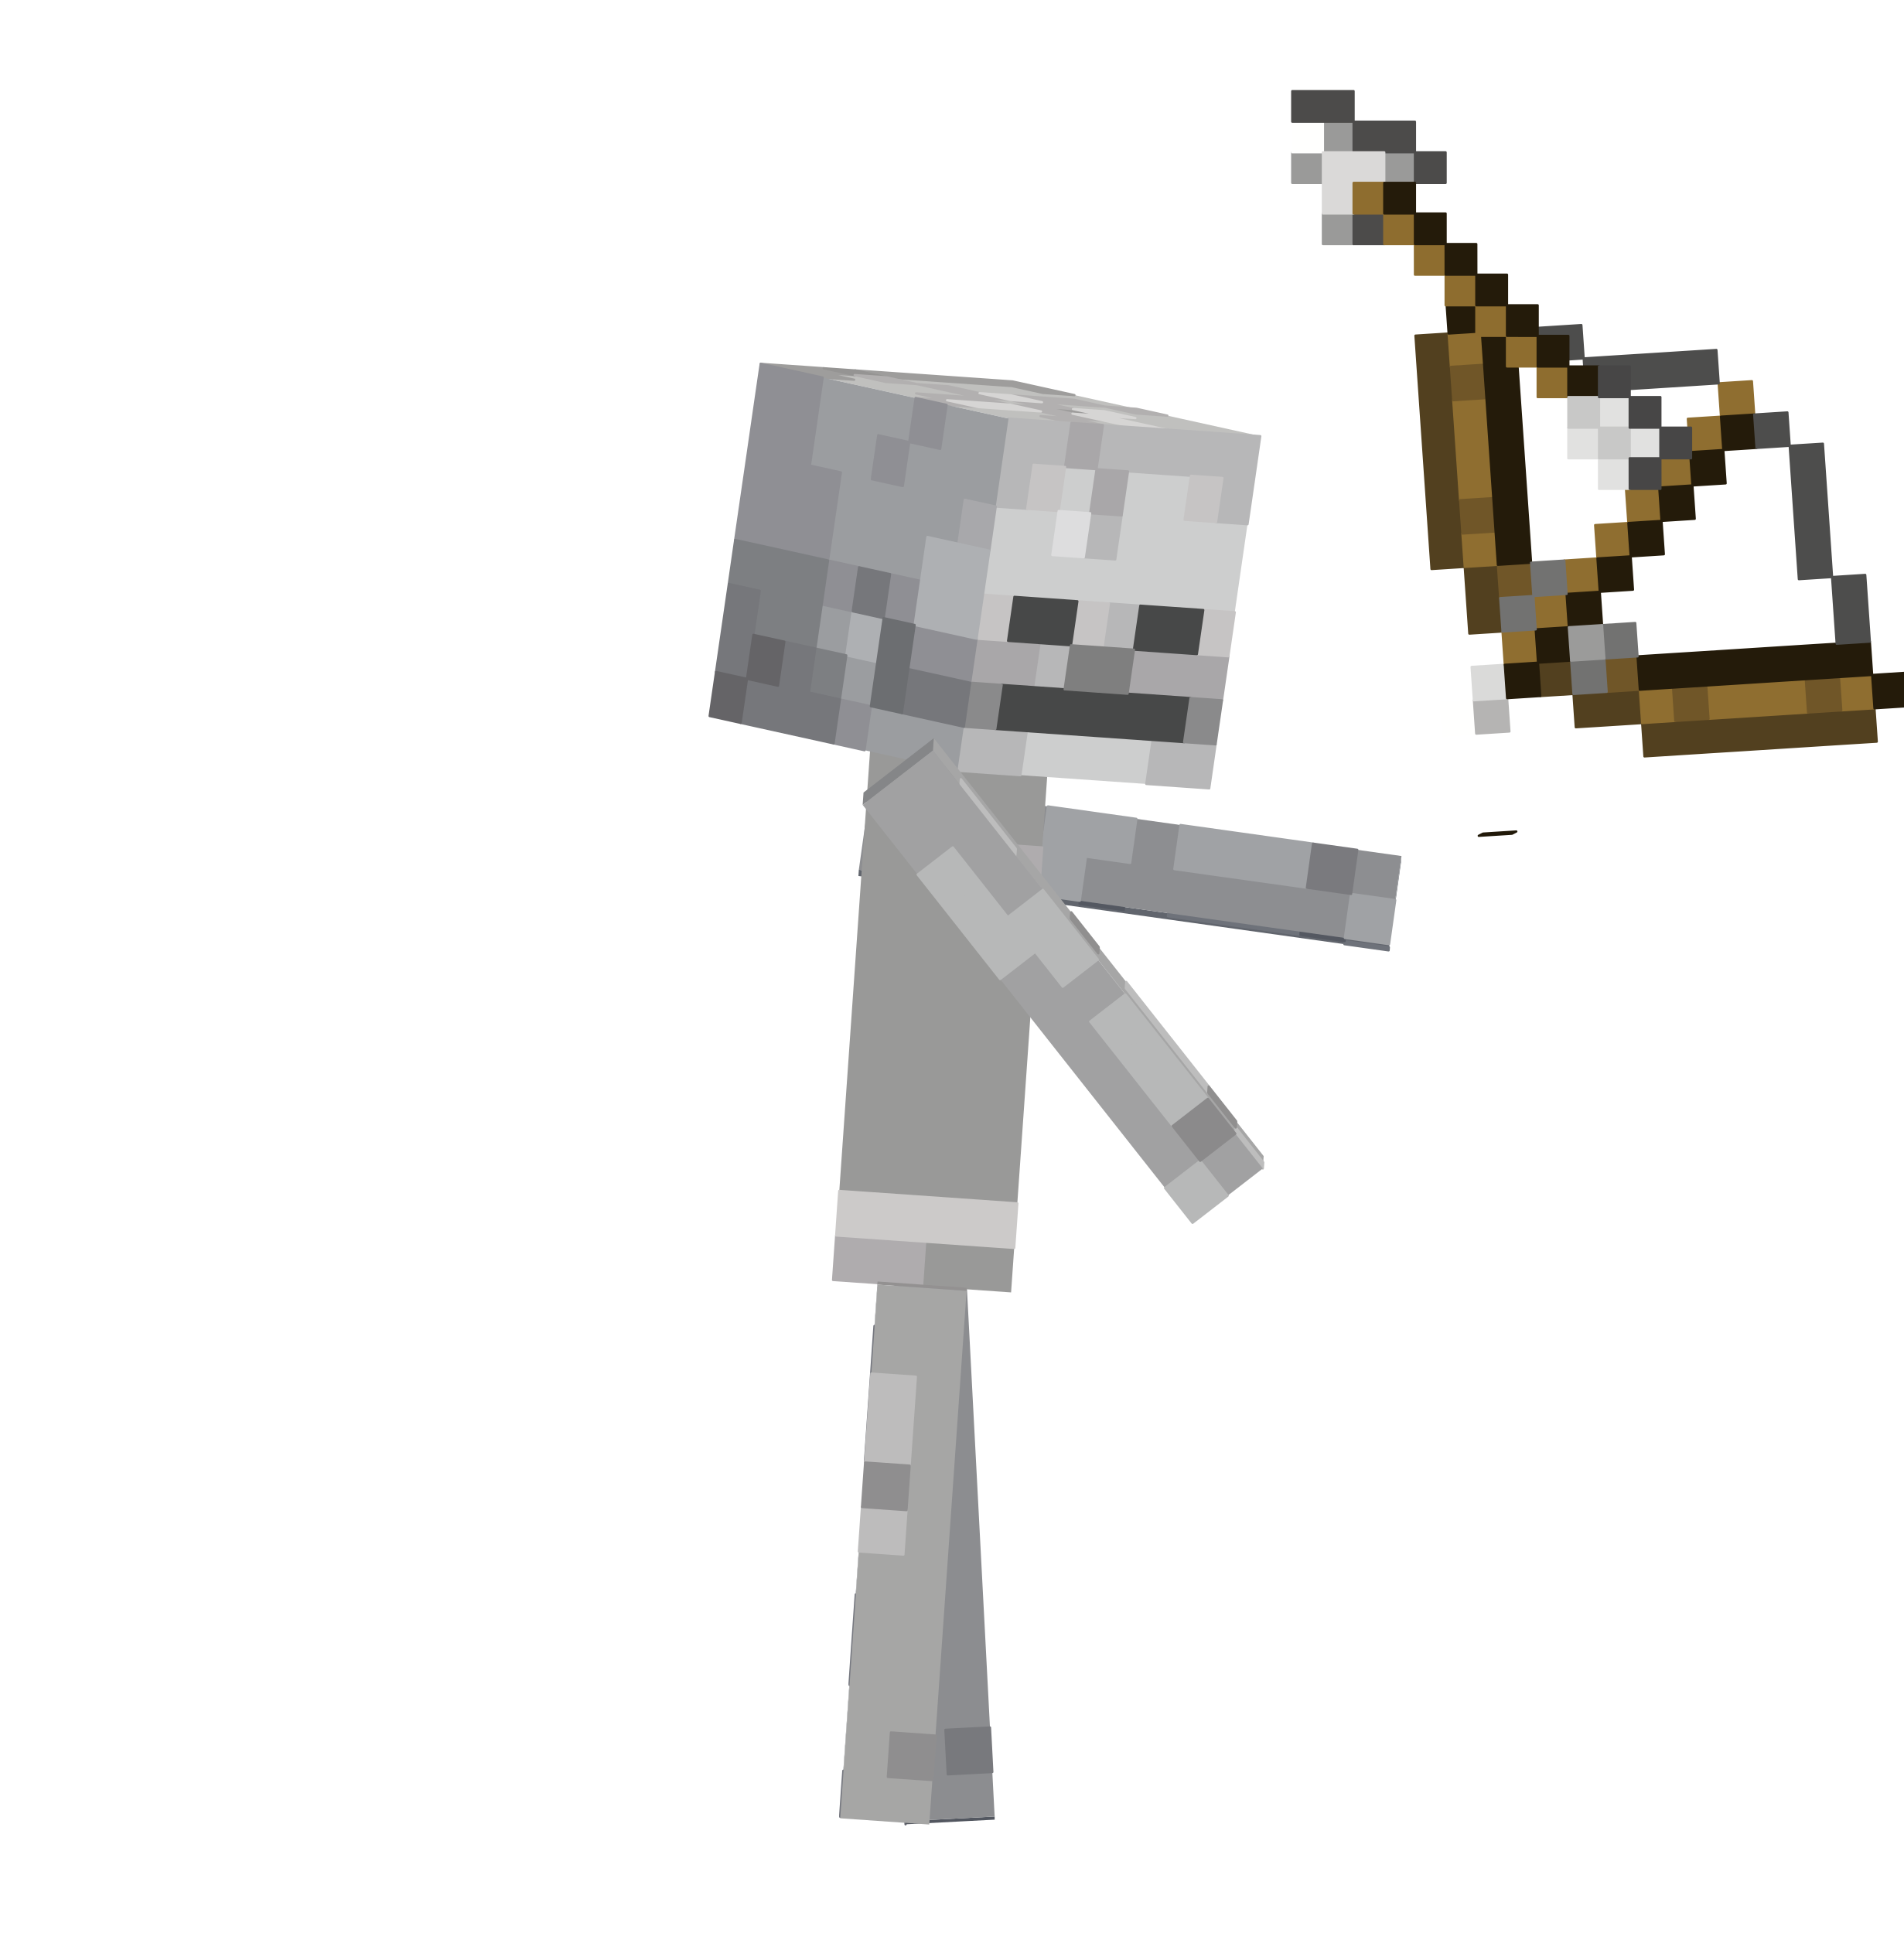
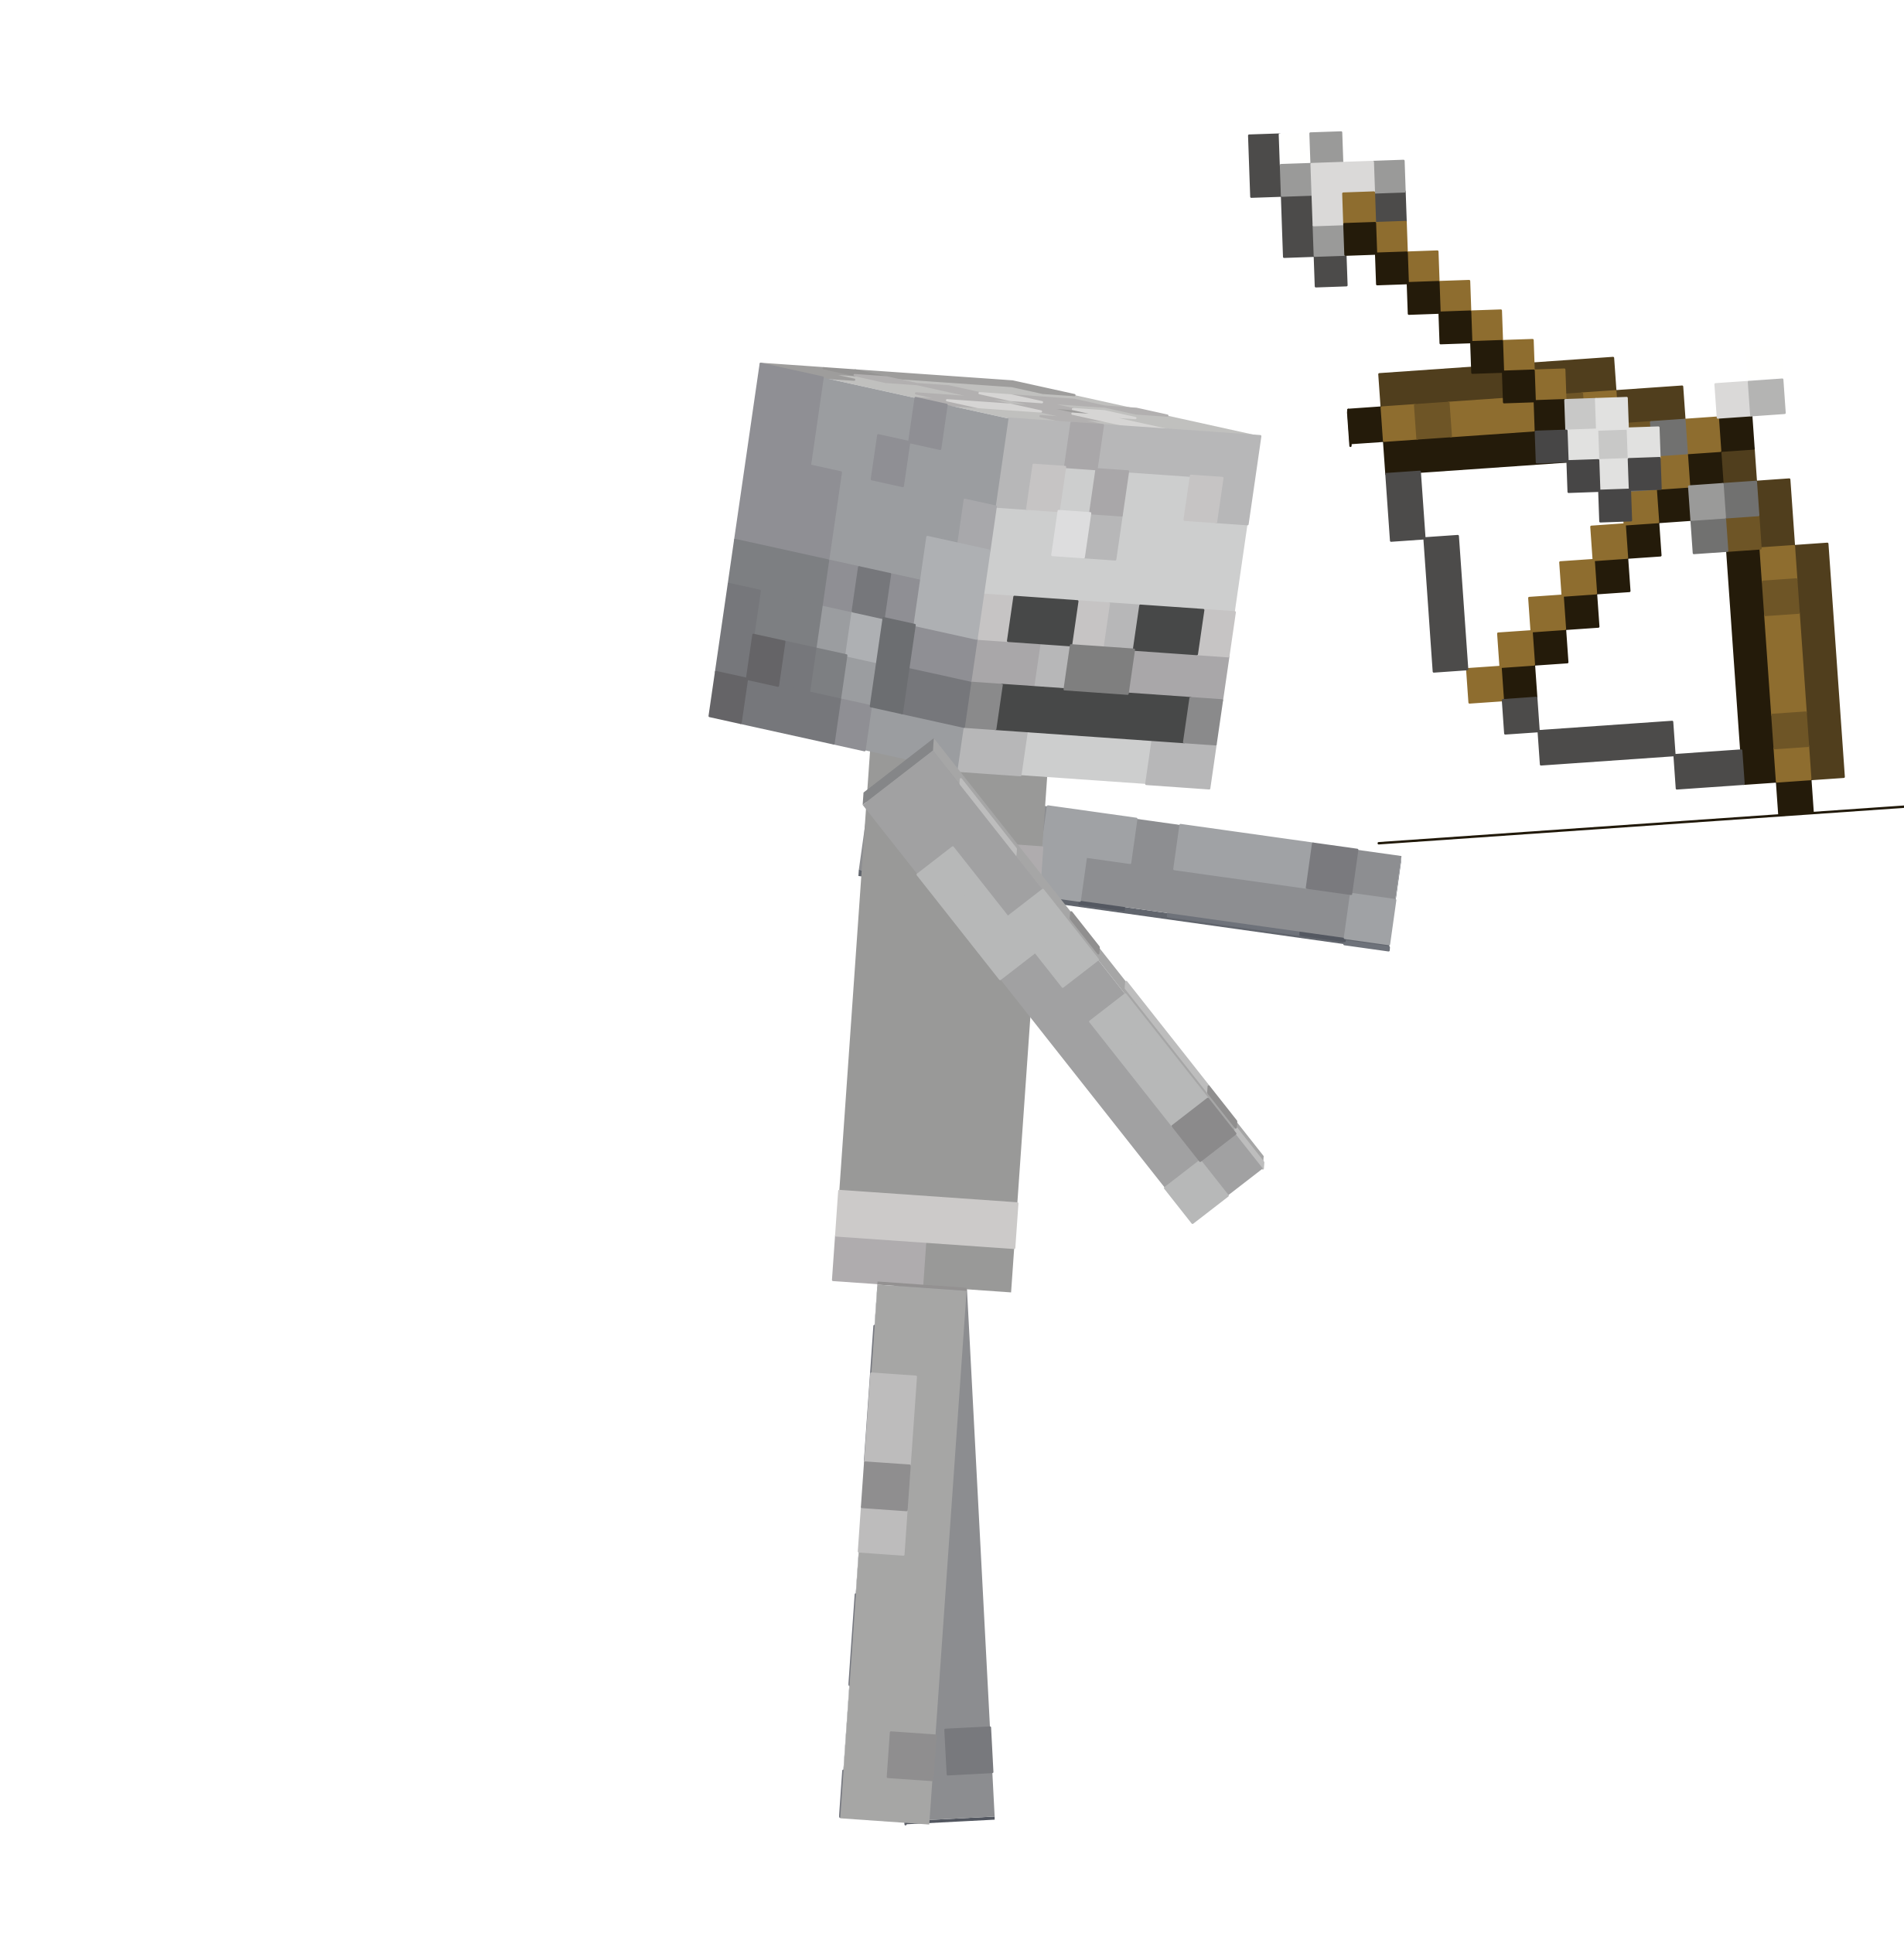
<svg xmlns="http://www.w3.org/2000/svg" viewBox="0 0 512 520" width="512" height="520" role="img" aria-labelledby="draw-11-title">
  <g id="skeleton">
    <g id="arm-left" aria-label="Left arm">
      <g class="face" data-face="bottom">
        <path fill="#63676e" d="M376.93 230.28L376.81 231.95L373.48 255.66L373.59 253.99Z" />
      </g>
      <g class="face" data-face="back">
        <path fill="#61656d" d="M230.88 235.65L230.99 233.98L373.59 253.99L373.48 255.66Z" />
        <path fill="#6e727a" stroke="#6e727a" stroke-width=".6" stroke-linejoin="round" d="M242.76 237.31L242.82 236.48L254.7 238.15L254.64 238.98ZM254.64 238.98L254.7 238.15L266.59 239.81L266.53 240.65ZM314.12 246.49L314.18 245.65L326.06 247.32L326 248.15ZM326 248.15L326.06 247.32L337.94 248.99L337.89 249.82ZM337.89 249.82L337.94 248.99L349.83 250.66L349.77 251.49ZM361.59 253.99L361.65 253.16L373.54 254.83L373.48 255.66Z" />
        <path fill="#545861" stroke="#545861" stroke-width=".6" stroke-linejoin="round" d="M290.35 243.15L290.41 242.32L302.29 243.98L302.24 244.82ZM349.77 251.49L349.83 250.66L361.71 252.32L361.65 253.16Z" />
      </g>
      <g class="face" data-face="nx">
        <path fill="#8d8e91" d="M230.99 233.98L234.33 210.27L376.93 230.28L373.59 253.99Z" />
        <path fill="#a0a2a5" stroke="#a0a2a5" stroke-width=".6" stroke-linejoin="round" d="M254.76 237.31L256.43 225.46L268.31 227.13L266.64 238.98ZM266.64 238.98L268.31 227.13L280.2 228.79L278.53 240.65ZM278.53 240.65L281.86 216.94L293.75 218.61L290.41 242.32ZM292.08 230.46L293.75 218.61L305.63 220.28L303.96 232.13ZM315.85 233.8L317.51 221.94L329.4 223.61L327.73 235.47ZM327.73 235.47L329.4 223.61L341.28 225.28L339.61 237.13ZM339.61 237.13L341.28 225.28L353.16 226.95L351.5 238.8ZM361.71 252.32L363.38 240.47L375.26 242.14L373.59 253.99Z" />
        <path fill="#7a7a7e" stroke="#7a7a7e" stroke-width=".6" stroke-linejoin="round" d="M351.5 238.8L353.16 226.95L365.05 228.62L363.38 240.47Z" />
      </g>
    </g>
    <g id="leg-left" aria-label="Left leg">
      <g class="face" data-face="back">
        <path fill="#585c64" d="M236.02 347.05L236.02 346.21L243.55 489.92L243.55 490.76Z" />
        <path fill="#646770" stroke="#646770" stroke-width=".6" stroke-linejoin="round" d="M236.64 359.02L236.64 358.6L237.27 370.58L237.27 371ZM237.27 371L237.27 370.58L237.9 382.56L237.9 382.98ZM237.9 382.98L237.9 382.56L238.53 394.53L238.53 394.95ZM240.41 430.46L240.41 430.04L241.04 442.02L241.04 442.44ZM241.04 442.44L241.04 442.02L241.67 454L241.67 454.41ZM242.92 478.79L242.92 478.37L243.55 490.34L243.55 490.76Z" />
      </g>
      <g class="face" data-face="bottom">
        <path fill="#535760" d="M267.52 488.67L267.52 489.51L243.55 490.76L243.55 489.92Z" />
      </g>
      <g class="face" data-face="nx">
        <path fill="#8c8d90" d="M236.02 346.21L259.98 344.95L267.52 488.67L243.55 489.92Z" />
        <path fill="#9fa0a3" stroke="#9fa0a3" stroke-width=".6" stroke-linejoin="round" d="M237.27 370.16L249.26 369.53L249.88 381.51L237.9 382.14ZM237.9 382.14L249.88 381.51L250.51 393.49L238.53 394.11ZM239.16 406.09L251.14 405.46L251.77 417.44L239.78 418.07Z" />
        <path fill="#78797d" stroke="#78797d" stroke-width=".6" stroke-linejoin="round" d="M238.53 394.11L250.51 393.49L251.14 405.46L239.16 406.09ZM254.28 465.34L266.26 464.72L266.89 476.69L254.91 477.32Z" />
      </g>
    </g>
    <g id="torso" aria-label="Torso">
      <g class="face" data-face="nx">
        <path fill="#999998" d="M234.1 200.68L281.99 204.02L271.94 347.67L224.06 344.33Z" />
        <path fill="#afacae" stroke="#afacae" stroke-width=".6" stroke-linejoin="round" d="M268.34 227.13L280.31 227.97L279.48 239.94L267.5 239.1ZM224.9 332.36L248.84 334.03L248 346L224.06 344.33Z" />
        <path fill="#cccac9" stroke="#cccac9" stroke-width=".6" stroke-linejoin="round" d="M225.73 320.38L273.62 323.73L272.78 335.7L224.9 332.36Z" />
      </g>
    </g>
    <g id="head" aria-label="Head">
      <g class="face" data-face="top">
        <path fill="#c0c0be" d="M204.6 97.88L272.32 102.61L338.96 117.33L271.25 112.6Z" />
        <path fill="#9e9d9c" stroke="#9e9d9c" stroke-width=".6" stroke-linejoin="round" d="M204.6 97.88L221.53 99.06L229.86 100.9L212.93 99.72ZM230 99.65L272.32 102.61L280.65 104.45L238.33 101.49ZM212.93 99.72L221.4 100.31L229.73 102.15L221.26 101.56ZM272.18 103.86L280.65 104.45L288.98 106.29L280.52 105.7ZM280.11 109.44L288.58 110.04L296.91 111.88L288.44 111.28Z" />
        <path fill="#959493" stroke="#959493" stroke-width=".6" stroke-linejoin="round" d="M221.53 99.06L230 99.65L238.33 101.49L229.86 100.9Z" />
        <path fill="#b2b0b0" stroke="#b2b0b0" stroke-width=".6" stroke-linejoin="round" d="M229.86 100.9L238.33 101.49L246.66 103.33L238.19 102.74ZM246.66 103.33L255.12 103.92L263.45 105.76L254.99 105.17ZM254.99 105.17L263.45 105.76L271.78 107.6L263.32 107.01ZM271.92 106.36L288.85 107.54L297.18 109.38L280.25 108.2ZM246.39 105.83L263.32 107.01L271.65 108.85L254.72 107.67ZM271.78 107.6L280.25 108.2L288.58 110.04L280.11 109.44ZM297.18 109.38L305.64 109.97L313.97 111.81L305.51 111.22ZM246.26 107.08L254.72 107.67L263.05 109.51L254.59 108.92ZM271.65 108.85L280.11 109.44L288.44 111.28L279.98 110.69ZM279.98 110.69L288.44 111.28L296.78 113.12L288.31 112.53ZM279.85 111.94L288.31 112.53L296.64 114.37L288.18 113.78Z" />
        <path fill="#d6d5d4" stroke="#d6d5d4" stroke-width=".6" stroke-linejoin="round" d="M263.45 105.76L271.92 106.36L280.25 108.2L271.78 107.6ZM254.72 107.67L271.65 108.85L279.98 110.69L263.05 109.51ZM288.58 110.04L297.04 110.63L305.37 112.47L296.91 111.88ZM288.44 111.28L296.91 111.88L305.24 113.72L296.78 113.12ZM296.78 113.12L305.24 113.72L313.57 115.56L305.11 114.96Z" />
      </g>
      <g class="face" data-face="front">
        <path fill="#cdcece" d="M271.25 112.6L338.96 117.33L325.23 212.08L257.51 207.34Z" />
        <path fill="#b7b7b8" stroke="#b7b7b8" stroke-width=".6" stroke-linejoin="round" d="M271.25 112.6L288.18 113.78L286.46 125.62L269.53 124.44ZM296.64 114.37L338.96 117.33L337.25 129.17L294.92 126.22ZM269.53 124.44L278 125.03L276.28 136.87L267.81 136.28ZM328.78 128.58L337.25 129.17L335.53 141.02L327.07 140.43ZM293.21 138.06L301.67 138.65L299.95 150.49L291.49 149.9ZM298.24 162.34L306.7 162.93L304.98 174.77L296.52 174.18ZM279.59 173L288.06 173.59L286.34 185.43L277.87 184.84ZM259.23 195.5L276.16 196.68L274.44 208.53L257.51 207.34ZM310.01 199.05L326.94 200.23L325.23 212.08L308.3 210.89Z" />
        <path fill="#a9a7a9" stroke="#a9a7a9" stroke-width=".6" stroke-linejoin="round" d="M288.18 113.78L296.64 114.37L294.92 126.22L286.46 125.62ZM294.92 126.22L303.39 126.81L301.67 138.65L293.21 138.06ZM262.66 171.81L279.59 173L277.87 184.84L260.94 183.66ZM304.98 174.77L330.38 176.55L328.66 188.39L303.27 186.62Z" />
        <path fill="#c6c4c4" stroke="#c6c4c4" stroke-width=".6" stroke-linejoin="round" d="M278 125.03L286.46 125.62L284.74 137.47L276.28 136.87ZM320.32 127.99L328.78 128.58L327.07 140.43L318.6 139.83ZM264.38 159.97L272.84 160.56L271.13 172.4L262.66 171.81ZM289.77 161.75L298.24 162.34L296.52 174.18L288.06 173.59ZM323.63 164.11L332.1 164.7L330.38 176.55L321.91 175.96Z" />
        <path fill="#ddddde" stroke="#ddddde" stroke-width=".6" stroke-linejoin="round" d="M284.74 137.47L293.21 138.06L291.49 149.9L283.03 149.31Z" />
        <path fill="#474848" stroke="#474848" stroke-width=".6" stroke-linejoin="round" d="M272.84 160.56L289.77 161.75L288.06 173.59L271.13 172.4ZM306.7 162.93L323.63 164.11L321.91 175.96L304.98 174.77ZM269.41 184.25L320.2 187.8L318.48 199.64L267.69 196.09Z" />
        <path fill="#7f7f7f" stroke="#7f7f7f" stroke-width=".6" stroke-linejoin="round" d="M288.06 173.59L304.98 174.77L303.27 186.62L286.34 185.43Z" />
        <path fill="#8a8a8b" stroke="#8a8a8b" stroke-width=".6" stroke-linejoin="round" d="M260.94 183.66L269.41 184.25L267.69 196.09L259.23 195.5ZM320.2 187.8L328.66 188.39L326.94 200.23L318.48 199.64Z" />
      </g>
      <g class="face" data-face="nx">
        <path fill="#9b9da0" d="M204.6 97.88L271.25 112.6L257.51 207.34L190.86 192.62Z" />
        <path fill="#8f8f94" stroke="#8f8f94" stroke-width=".6" stroke-linejoin="round" d="M204.6 97.88L221.26 101.56L219.55 113.4L202.88 109.72ZM246.26 107.08L254.59 108.92L252.87 120.76L244.54 118.92ZM202.88 109.72L219.55 113.4L217.83 125.24L201.17 121.56ZM236.21 117.08L244.54 118.92L242.82 130.76L234.49 128.92ZM201.17 121.56L226.16 127.08L224.44 138.93L199.45 133.41ZM199.45 133.41L224.44 138.93L222.72 150.77L197.73 145.25ZM222.72 150.77L231.06 152.61L229.34 164.45L221.01 162.61ZM239.39 154.45L247.72 156.29L246 168.13L237.67 166.29ZM246 168.13L262.66 171.81L260.94 183.66L244.28 179.98ZM225.9 188.14L234.23 189.98L232.52 201.82L224.19 199.98Z" />
        <path fill="#a8a8ab" stroke="#a8a8ab" stroke-width=".6" stroke-linejoin="round" d="M259.48 134.44L267.81 136.28L266.1 148.13L257.77 146.29Z" />
        <path fill="#aeb0b3" stroke="#aeb0b3" stroke-width=".6" stroke-linejoin="round" d="M249.43 144.45L266.1 148.13L264.38 159.97L247.72 156.29ZM247.72 156.29L264.38 159.97L262.66 171.81L246 168.13ZM229.34 164.45L237.67 166.29L235.95 178.14L227.62 176.3Z" />
        <path fill="#7d7f82" stroke="#7d7f82" stroke-width=".6" stroke-linejoin="round" d="M197.73 145.25L222.72 150.77L221.01 162.61L196.02 157.09ZM204.35 158.93L221.01 162.61L219.29 174.46L202.63 170.78ZM219.29 174.46L227.62 176.3L225.9 188.14L217.57 186.3Z" />
        <path fill="#76777b" stroke="#76777b" stroke-width=".6" stroke-linejoin="round" d="M231.06 152.61L239.39 154.45L237.67 166.29L229.34 164.45ZM196.02 157.09L204.35 158.93L202.63 170.78L194.3 168.94ZM194.3 168.94L202.63 170.78L200.91 182.62L192.58 180.78ZM210.96 172.62L219.29 174.46L217.57 186.3L209.24 184.46ZM244.28 179.98L260.94 183.66L259.23 195.5L242.57 191.82ZM200.91 182.62L225.9 188.14L224.19 199.98L199.19 194.46Z" />
        <path fill="#6c6e71" stroke="#6c6e71" stroke-width=".6" stroke-linejoin="round" d="M237.67 166.29L246 168.13L244.28 179.98L235.95 178.14ZM235.95 178.14L244.28 179.98L242.57 191.82L234.23 189.98Z" />
        <path fill="#656467" stroke="#656467" stroke-width=".6" stroke-linejoin="round" d="M202.63 170.78L210.96 172.62L209.24 184.46L200.91 182.62ZM192.58 180.78L200.91 182.62L199.19 194.46L190.86 192.62Z" />
      </g>
    </g>
+     <g id="held-bow" aria-label="Bow">
+       <g class="face" data-face="front">
+         <path fill="#211809" stroke="#211809" stroke-width=".6" stroke-linejoin="round" d="M362.59 111L362.64 110.25L363.27 119.2L363.22 119.95Z" />
+       </g>
+       <g class="face" data-face="bottom">
+         <path fill="#211909" stroke="#211909" stroke-width=".6" stroke-linejoin="round" d="M370.81 226.87L370.81 226.82L514.46 216.82L514.46 216.87Z" />
+       </g>
+       <g class="face" data-face="px">
+         <path fill="#503e1d" stroke="#503e1d" stroke-width=".6" stroke-linejoin="round" d="M370.99 100.67L433.84 96.29L434.47 105.25L371.62 109.62ZM434.47 105.25L452.42 104L453.05 112.96L435.1 114.2ZM462.66 121.29L471.64 120.66L472.27 129.62L463.29 130.24ZM472.27 129.62L481.24 128.99L481.87 137.95L472.9 138.57ZM472.9 138.57L481.87 137.95L482.5 146.91L473.52 147.53ZM482.5 146.91L491.48 146.28L492.11 155.24L483.13 155.86ZM483.13 155.86L492.11 155.24L492.74 164.19L483.76 164.82ZM483.76 164.82L492.74 164.19L493.37 173.15L484.39 173.78ZM484.39 173.78L493.37 173.15L494 182.11L485.02 182.73ZM485.02 182.73L494 182.11L494.63 191.06L485.65 191.69ZM485.65 191.69L494.63 191.06L495.26 200.02L486.28 200.65ZM486.28 200.65L495.26 200.02L495.89 208.98L486.91 209.6Z" />
+         <path fill="#fffffe" stroke="#fffffe" stroke-width=".6" stroke-linejoin="round" d="M469.75 93.79L478.73 93.17L479.36 102.12L470.38 102.75Z" />
+         <path fill="#241b0a" stroke="#241b0a" stroke-width=".6" stroke-linejoin="round" d="M362.64 110.25L371.62 109.62L372.25 118.58L363.27 119.2ZM372.25 118.58L435.1 114.2L435.73 123.16L372.88 127.53ZM462.03 112.33L471.01 111.71L471.64 120.66L462.66 121.29ZM453.68 121.91L462.66 121.29L463.29 130.24L454.31 130.87ZM445.33 131.49L454.31 130.87L454.94 139.82L445.96 140.45ZM436.98 141.07L445.96 140.45L446.59 149.41L437.61 150.03ZM428.64 150.66L437.61 150.03L438.24 158.99L429.26 159.61ZM464.55 148.16L473.52 147.53L474.15 156.49L465.18 157.11ZM420.29 160.24L429.26 159.61L429.89 168.57L420.92 169.19ZM465.18 157.11L474.15 156.49L474.78 165.44L465.81 166.07ZM411.94 169.82L420.92 169.19L421.55 178.15L412.57 178.77ZM465.81 166.07L474.78 165.44L475.41 174.4L466.43 175.03ZM403.59 179.4L412.57 178.77L413.2 187.73L404.22 188.36ZM466.43 175.03L475.41 174.4L476.04 183.36L467.06 183.98ZM467.06 183.98L476.04 183.36L476.67 192.31L467.69 192.94ZM467.69 192.94L476.67 192.31L477.3 201.27L468.32 201.89ZM468.32 201.89L477.3 201.27L477.93 210.23L468.95 210.85ZM477.93 210.23L486.91 209.6L487.54 218.56L478.56 219.18Z" />
+         <path fill="#8e6d2f" stroke="#8e6d2f" stroke-width=".6" stroke-linejoin="round" d="M371.62 109.62L380.6 109L381.23 117.95L372.25 118.58ZM389.58 108.37L416.51 106.5L417.14 115.45L390.21 117.33ZM425.49 105.87L434.47 105.25L435.1 114.2L426.12 114.83ZM453.05 112.96L462.03 112.33L462.66 121.29L453.68 121.91ZM444.7 122.54L453.68 121.91L454.31 130.87L445.33 131.49ZM436.35 132.12L445.33 131.49L445.96 140.45L436.98 141.07ZM428.01 141.7L436.98 141.07L437.61 150.03L428.64 150.66ZM419.66 151.28L428.64 150.66L429.26 159.61L420.29 160.24ZM473.52 147.53L482.5 146.91L483.13 155.86L474.15 156.49ZM411.31 160.86L420.29 160.24L420.92 169.19L411.94 169.82ZM402.96 170.44L411.94 169.82L412.57 178.77L403.59 179.4ZM474.78 165.44L483.76 164.82L484.39 173.78L475.41 174.4ZM394.61 180.02L403.59 179.4L404.22 188.36L395.24 188.98ZM475.41 174.4L484.39 173.78L485.02 182.73L476.04 183.36ZM476.04 183.36L485.02 182.73L485.65 191.69L476.67 192.31ZM477.3 201.27L486.28 200.65L486.91 209.6L477.93 210.23Z" />
+         <path fill="#6e5526" stroke="#6e5526" stroke-width=".6" stroke-linejoin="round" d="M380.6 109L389.58 108.37L390.21 117.33L381.23 117.95ZM416.51 106.5L425.49 105.87L426.12 114.83L417.14 115.45ZM435.1 114.2L444.07 113.58L444.7 122.54L435.73 123.16ZM463.92 139.2L472.9 138.57L473.52 147.53L464.55 148.16ZM474.15 156.49L483.13 155.86L483.76 164.82L474.78 165.44ZM476.67 192.31L485.65 191.69L486.28 200.65L477.3 201.27Z" />
+         <path fill="#dad9d8" stroke="#dad9d8" stroke-width=".6" stroke-linejoin="round" d="M461.4 103.37L470.38 102.75L471.01 111.71L462.03 112.33Z" />
+         <path fill="#b4b4b3" stroke="#b4b4b3" stroke-width=".6" stroke-linejoin="round" d="M470.38 102.75L479.36 102.12L479.99 111.08L471.01 111.71Z" />
+         <path fill="#717170" stroke="#717170" stroke-width=".6" stroke-linejoin="round" d="M444.07 113.58L453.05 112.96L453.68 121.91L444.7 122.54ZM435.73 123.16L444.7 122.54L445.33 131.49L436.35 132.12ZM463.29 130.24L472.27 129.62L472.9 138.57L463.92 139.2ZM454.94 139.82L463.92 139.2L464.55 148.16L455.57 148.78Z" />
+         <path fill="#4c4b4a" stroke="#4c4b4a" stroke-width=".6" stroke-linejoin="round" d="M372.88 127.53L381.86 126.91L382.49 135.87L373.51 136.49ZM373.51 136.49L382.49 135.87L383.12 144.82L374.14 145.45ZM383.12 144.82L392.09 144.2L392.72 153.15L383.75 153.78ZM383.75 153.78L392.72 153.15L393.35 162.11L384.38 162.74ZM384.38 162.74L393.35 162.11L393.98 171.07L385 171.69ZM385 171.69L393.98 171.07L394.61 180.02L385.63 180.65ZM404.22 188.36L413.2 187.73L413.83 196.69L404.85 197.31ZM413.83 196.69L449.74 194.19L450.37 203.14L414.46 205.64ZM450.37 203.14L468.32 201.89L468.95 210.85L451 212.1Z" />
+         <path fill="#9a9a99" stroke="#9a9a99" stroke-width=".6" stroke-linejoin="round" d="M454.31 130.87L463.29 130.24L463.92 139.2L454.94 139.82Z" />
+       </g>
+     </g>
    <g id="leg-right" aria-label="Right leg">
      <g class="face" data-face="back">
        <path fill="#686b71" d="M236.03 344.74L236.03 345.58L225.98 489.14L225.98 488.31Z" />
        <path fill="#767880" stroke="#767880" stroke-width=".6" stroke-linejoin="round" d="M235.19 356.71L235.19 357.13L234.36 369.09L234.36 368.67ZM234.36 368.67L234.36 369.09L233.52 381.05L233.52 380.64ZM233.52 380.64L233.52 381.05L232.68 393.02L232.68 392.6ZM230.17 428.91L230.17 429.33L229.33 441.29L229.33 440.87ZM229.33 440.87L229.33 441.29L228.5 453.25L228.5 452.83ZM226.82 476.34L226.82 476.76L225.98 488.73L225.98 488.31Z" />
      </g>
      <g class="face" data-face="top">
        <path fill="#939191" d="M236.03 345.58L236.03 344.74L259.97 346.42L259.97 347.26Z" />
      </g>
      <g class="face" data-face="nx">
        <path fill="#a6a6a5" d="M236.03 345.58L259.97 347.26L249.93 490.82L225.98 489.14Z" />
        <path fill="#bdbcbc" stroke="#bdbcbc" stroke-width=".6" stroke-linejoin="round" d="M234.36 369.51L246.33 370.35L245.49 382.31L233.52 381.47ZM233.52 381.47L245.49 382.31L244.65 394.27L232.68 393.44ZM231.84 405.4L243.81 406.24L242.98 418.2L231.01 417.36Z" />
        <path fill="#8f8e8f" stroke="#8f8e8f" stroke-width=".6" stroke-linejoin="round" d="M232.68 393.44L244.65 394.27L243.81 406.24L231.84 405.4ZM239.63 466.05L251.6 466.89L250.76 478.85L238.79 478.02Z" />
      </g>
    </g>
-     <g id="held-bow" aria-label="Bow">
-       <g class="face" data-face="back">
-         <path fill="#211909" stroke="#211909" stroke-width=".6" stroke-linejoin="round" d="M397.72 224.84L398.89 224.25L407.82 223.68L406.65 224.28Z" />
-       </g>
-       <g class="face" data-face="nx">
-         <path fill="#fffffe" stroke="#fffffe" stroke-width=".6" stroke-linejoin="round" d="M388.11 197.91L387.5 188.95L396.42 188.38L397.04 197.35Z" />
-         <path fill="#52401f" stroke="#52401f" stroke-width=".6" stroke-linejoin="round" d="M385.02 153.07L380.7 90.29L389.62 89.72L393.95 152.5ZM395.19 170.44L393.95 152.5L402.87 151.94L404.11 169.87ZM414.27 187.24L413.66 178.27L422.58 177.71L423.2 186.68ZM423.82 195.64L423.2 186.68L432.12 186.11L432.74 195.08ZM432.74 195.08L432.12 186.11L441.05 185.54L441.67 194.51ZM442.29 203.48L441.67 194.51L450.59 193.94L451.21 202.91ZM451.21 202.91L450.59 193.94L459.52 193.37L460.14 202.34ZM460.14 202.34L459.52 193.37L468.45 192.81L469.06 201.78ZM469.06 201.78L468.45 192.81L477.37 192.24L477.99 201.21ZM477.99 201.21L477.37 192.24L486.3 191.67L486.91 200.64ZM486.91 200.64L486.3 191.67L495.22 191.1L495.84 200.07ZM495.84 200.07L495.22 191.1L504.15 190.54L504.77 199.51Z" />
-         <path fill="#b5b4b3" stroke="#b5b4b3" stroke-width=".6" stroke-linejoin="round" d="M397.04 197.35L396.42 188.38L405.35 187.81L405.97 196.78Z" />
-         <path fill="#dadad9" stroke="#dadad9" stroke-width=".6" stroke-linejoin="round" d="M396.42 188.38L395.8 179.41L404.73 178.84L405.35 187.81Z" />
-         <path fill="#8f6e30" stroke="#8f6e30" stroke-width=".6" stroke-linejoin="round" d="M393.95 152.5L393.33 143.53L402.26 142.97L402.87 151.94ZM392.71 134.57L390.86 107.66L399.78 107.09L401.64 134ZM390.24 98.69L389.62 89.72L398.55 89.16L399.17 98.12ZM404.73 178.84L404.11 169.87L413.04 169.31L413.66 178.27ZM413.04 169.31L412.42 160.34L421.34 159.77L421.96 168.74ZM421.34 159.77L420.73 150.8L429.65 150.23L430.27 159.2ZM429.65 150.23L429.03 141.26L437.96 140.7L438.58 149.67ZM441.67 194.51L441.05 185.54L449.98 184.97L450.59 193.94ZM437.96 140.7L437.34 131.73L446.27 131.16L446.88 140.13ZM446.27 131.16L445.65 122.19L454.57 121.63L455.19 130.59ZM459.52 193.37L458.9 184.41L467.83 183.84L468.45 192.81ZM454.57 121.63L453.96 112.66L462.88 112.09L463.5 121.06ZM468.45 192.81L467.83 183.84L476.75 183.27L477.37 192.24ZM462.88 112.09L462.26 103.12L471.19 102.55L471.81 111.52ZM477.37 192.24L476.75 183.27L485.68 182.7L486.3 191.67ZM495.22 191.1L494.6 182.14L503.53 181.57L504.15 190.54Z" />
-         <path fill="#705628" stroke="#705628" stroke-width=".6" stroke-linejoin="round" d="M393.33 143.53L392.71 134.57L401.64 134L402.26 142.97ZM390.86 107.66L390.24 98.69L399.17 98.12L399.78 107.09ZM403.49 160.9L402.87 151.94L411.8 151.37L412.42 160.34ZM432.12 186.11L431.51 177.14L440.43 176.57L441.05 185.54ZM450.59 193.94L449.98 184.97L458.9 184.41L459.52 193.37ZM486.3 191.67L485.68 182.7L494.6 182.14L495.22 191.1Z" />
-         <path fill="#241b0a" stroke="#241b0a" stroke-width=".6" stroke-linejoin="round" d="M389.62 89.72L389 80.75L397.93 80.19L398.55 89.16ZM405.35 187.81L404.73 178.84L413.66 178.27L414.27 187.24ZM402.87 151.94L398.55 89.16L407.47 88.59L411.8 151.37ZM413.66 178.27L413.04 169.31L421.96 168.74L422.58 177.71ZM421.96 168.74L421.34 159.77L430.27 159.2L430.89 168.17ZM430.27 159.2L429.65 150.23L438.58 149.67L439.2 158.63ZM441.05 185.54L440.43 176.57L449.36 176L449.98 184.97ZM438.58 149.67L437.96 140.7L446.88 140.13L447.5 149.1ZM449.98 184.97L449.36 176L458.28 175.44L458.9 184.41ZM446.88 140.13L446.27 131.16L455.19 130.59L455.81 139.56ZM458.9 184.41L458.28 175.44L467.21 174.87L467.83 183.84ZM455.19 130.59L454.57 121.63L463.5 121.06L464.12 130.03ZM467.83 183.84L467.21 174.87L476.13 174.3L476.75 183.27ZM463.5 121.06L462.88 112.09L471.81 111.52L472.43 120.49ZM476.75 183.27L476.13 174.3L485.06 173.73L485.68 182.7ZM485.68 182.7L485.06 173.73L493.99 173.17L494.6 182.14ZM494.6 182.14L493.99 173.17L502.91 172.6L503.53 181.57ZM504.15 190.54L503.53 181.57L512.46 181L513.07 189.97Z" />
-         <path fill="#727271" stroke="#727271" stroke-width=".6" stroke-linejoin="round" d="M404.11 169.87L403.49 160.9L412.42 160.34L413.04 169.31ZM412.42 160.34L411.8 151.37L420.73 150.8L421.34 159.77ZM423.2 186.68L422.58 177.71L431.51 177.14L432.12 186.11ZM431.51 177.14L430.89 168.17L439.81 167.6L440.43 176.57Z" />
-         <path fill="#4d4d4c" stroke="#4d4d4c" stroke-width=".6" stroke-linejoin="round" d="M408.09 97.56L407.47 88.59L416.4 88.02L417.02 96.99ZM417.02 96.99L416.4 88.02L425.32 87.45L425.94 96.42ZM426.56 105.39L425.94 96.42L434.87 95.85L435.49 104.82ZM435.49 104.82L434.87 95.85L443.79 95.29L444.41 104.26ZM444.41 104.26L443.79 95.29L452.72 94.72L453.34 103.69ZM453.34 103.69L452.72 94.72L461.64 94.15L462.26 103.12ZM472.43 120.49L471.81 111.52L480.73 110.95L481.35 119.92ZM483.82 155.8L481.35 119.92L490.28 119.36L492.75 155.23ZM493.99 173.17L492.75 155.23L501.67 154.66L502.91 172.6Z" />
-         <path fill="#9b9b9a" stroke="#9b9b9a" stroke-width=".6" stroke-linejoin="round" d="M422.58 177.71L421.96 168.74L430.89 168.17L431.51 177.14Z" />
-       </g>
-     </g>
    <g id="held-arrow" aria-label="Arrow">
-       <g class="face" data-face="nx">
-         <path fill="#9a9a99" stroke="#9a9a99" stroke-width=".6" stroke-linejoin="round" d="M347.56 49.2L347.56 40.97L355.81 40.97L355.81 49.2ZM355.81 65.66L355.81 57.43L364.06 57.43L364.06 65.66ZM355.81 40.97L355.81 32.74L364.06 32.74L364.06 40.97ZM372.31 49.2L372.31 40.97L380.56 40.97L380.56 49.2Z" />
-         <path fill="#fffffe" stroke="#fffffe" stroke-width=".6" stroke-linejoin="round" d="M347.56 40.97L347.56 32.74L355.81 32.74L355.81 40.97Z" />
-         <path fill="#4c4b4a" stroke="#4c4b4a" stroke-width=".6" stroke-linejoin="round" d="M347.56 32.74L347.56 24.51L355.81 24.51L355.81 32.74ZM355.81 32.74L355.81 24.51L364.06 24.51L364.06 32.74ZM364.06 65.66L364.06 57.43L372.31 57.43L372.31 65.66ZM364.06 40.97L364.06 32.74L372.31 32.74L372.31 40.97ZM372.31 40.97L372.31 32.74L380.56 32.74L380.56 40.97ZM380.56 49.2L380.56 40.97L388.81 40.97L388.81 49.2Z" />
-         <path fill="#dad9d8" stroke="#dad9d8" stroke-width=".6" stroke-linejoin="round" d="M355.81 57.43L355.81 40.97L364.06 40.97L364.06 57.43ZM364.06 49.2L364.06 40.97L372.31 40.97L372.31 49.2Z" />
-         <path fill="#8e6d2f" stroke="#8e6d2f" stroke-width=".6" stroke-linejoin="round" d="M364.06 57.43L364.06 49.2L372.31 49.2L372.31 57.43ZM372.31 65.66L372.31 57.43L380.56 57.43L380.56 65.66ZM380.57 73.89L380.56 65.66L388.81 65.66L388.82 73.89ZM388.82 82.12L388.82 73.89L397.07 73.89L397.07 82.12ZM397.07 90.35L397.07 82.12L405.32 82.12L405.32 90.35ZM405.32 98.58L405.32 90.35L413.57 90.36L413.57 98.59ZM413.57 106.82L413.57 98.59L421.82 98.59L421.82 106.82Z" />
-         <path fill="#241b0a" stroke="#241b0a" stroke-width=".6" stroke-linejoin="round" d="M372.31 57.43L372.31 49.2L380.56 49.2L380.56 57.43ZM380.56 65.66L380.56 57.43L388.81 57.43L388.81 65.66ZM388.82 73.89L388.81 65.66L397.06 65.66L397.07 73.89ZM397.07 82.12L397.07 73.89L405.32 73.89L405.32 82.12ZM405.32 90.35L405.32 82.12L413.57 82.13L413.57 90.36ZM413.57 98.59L413.57 90.36L421.82 90.36L421.82 98.59ZM421.82 106.82L421.82 98.59L430.07 98.59L430.07 106.82Z" />
-         <path fill="#e1e1e0" stroke="#e1e1e0" stroke-width=".6" stroke-linejoin="round" d="M421.82 123.28L421.82 115.05L430.07 115.05L430.07 123.28ZM430.08 131.51L430.07 123.28L438.32 123.28L438.33 131.51ZM430.07 115.05L430.07 106.82L438.32 106.82L438.32 115.05ZM438.32 123.28L438.32 115.05L446.57 115.05L446.57 123.28Z" />
-         <path fill="#c8c8c7" stroke="#c8c8c7" stroke-width=".6" stroke-linejoin="round" d="M421.82 115.05L421.82 106.82L430.07 106.82L430.07 115.05ZM430.07 123.28L430.07 115.05L438.32 115.05L438.32 123.28Z" />
-         <path fill="#474646" stroke="#474646" stroke-width=".6" stroke-linejoin="round" d="M430.07 106.82L430.07 98.59L438.32 98.59L438.32 106.82ZM438.33 131.51L438.32 123.28L446.57 123.28L446.58 131.51ZM438.32 115.05L438.32 106.82L446.57 106.82L446.57 115.05ZM446.57 123.28L446.57 115.05L454.82 115.05L454.82 123.28Z" />
+       <g class="face" data-face="px">
+         <path fill="#4c4b4a" stroke="#4c4b4a" stroke-width=".6" stroke-linejoin="round" d="M335.97 36.47L344.22 36.19L344.51 44.41L336.26 44.7ZM336.26 44.7L344.51 44.41L344.8 52.64L336.55 52.92ZM344.8 52.64L353.04 52.35L353.33 60.58L345.08 60.86ZM369.53 51.78L377.77 51.5L378.06 59.72L369.82 60.01ZM345.08 60.86L353.33 60.58L353.62 68.8L345.37 69.09ZM353.62 68.8L361.86 68.52L362.15 76.74L353.91 77.03Z" />
+         <path fill="#fffffe" stroke="#fffffe" stroke-width=".6" stroke-linejoin="round" d="M344.22 36.19L352.46 35.9L352.75 44.13L344.51 44.41Z" />
+         <path fill="#9a9a99" stroke="#9a9a99" stroke-width=".6" stroke-linejoin="round" d="M352.46 35.9L360.71 35.62L361 43.84L352.75 44.13ZM344.51 44.41L352.75 44.13L353.04 52.35L344.8 52.64ZM369.24 43.56L377.49 43.27L377.77 51.5L369.53 51.78ZM353.33 60.58L361.57 60.29L361.86 68.52L353.62 68.8Z" />
+         <path fill="#dad9d8" stroke="#dad9d8" stroke-width=".6" stroke-linejoin="round" d="M352.75 44.13L369.24 43.56L369.53 51.78L353.04 52.35ZM353.04 52.35L361.29 52.07L361.57 60.29L353.33 60.58Z" />
+         <path fill="#8e6d2f" stroke="#8e6d2f" stroke-width=".6" stroke-linejoin="round" d="M361.29 52.07L369.53 51.78L369.82 60.01L361.57 60.29ZM369.82 60.01L378.06 59.72L378.35 67.95L370.11 68.23ZM378.35 67.95L386.6 67.66L386.89 75.88L378.64 76.17ZM386.89 75.88L395.13 75.6L395.42 83.82L387.18 84.11ZM395.42 83.82L403.67 83.54L403.96 91.76L395.71 92.05ZM403.96 91.76L412.2 91.48L412.49 99.7L404.25 99.99ZM412.49 99.7L420.73 99.42L421.02 107.64L412.78 107.93Z" />
+         <path fill="#241b0a" stroke="#241b0a" stroke-width=".6" stroke-linejoin="round" d="M361.57 60.29L369.82 60.01L370.11 68.23L361.86 68.52ZM370.11 68.23L378.35 67.95L378.64 76.17L370.4 76.46ZM378.64 76.17L386.89 75.88L387.18 84.11L378.93 84.4ZM387.18 84.11L395.42 83.82L395.71 92.05L387.47 92.33ZM395.71 92.05L403.96 91.76L404.25 99.99L396 100.27ZM404.25 99.99L412.49 99.7L412.78 107.93L404.53 108.21ZM412.78 107.93L421.02 107.64L421.31 115.87L413.07 116.15Z" />
+         <path fill="#c8c8c7" stroke="#c8c8c7" stroke-width=".6" stroke-linejoin="round" d="M421.02 107.64L429.27 107.36L429.56 115.58L421.31 115.87ZM429.56 115.58L437.8 115.29L438.09 123.52L429.85 123.81Z" />
+         <path fill="#e1e1e0" stroke="#e1e1e0" stroke-width=".6" stroke-linejoin="round" d="M429.27 107.36L437.51 107.07L437.8 115.29L429.56 115.58ZM421.31 115.87L429.56 115.58L429.85 123.81L421.6 124.09ZM437.8 115.29L446.05 115.01L446.34 123.23L438.09 123.52ZM429.85 123.81L438.09 123.52L438.38 131.74L430.14 132.03Z" />
+         <path fill="#474646" stroke="#474646" stroke-width=".6" stroke-linejoin="round" d="M413.07 116.15L421.31 115.87L421.6 124.09L413.36 124.38ZM421.6 124.09L429.85 123.81L430.14 132.03L421.89 132.32ZM438.09 123.52L446.34 123.23L446.63 131.46L438.38 131.74ZM430.14 132.03L438.38 131.74L438.67 139.97L430.43 140.26Z" />
      </g>
    </g>
    <g id="arm-right" aria-label="Right arm">
      <g class="face" data-face="front">
        <path fill="#a6a6a6" d="M250.92 201.91L251.15 198.58L339.88 311.01L339.64 314.34Z" />
        <path fill="#bdbdbd" stroke="#bdbdbd" stroke-width=".6" stroke-linejoin="round" d="M258.31 211.28L258.43 209.61L265.82 218.98L265.7 220.65ZM265.7 220.65L265.82 218.98L273.22 228.35L273.1 230.02ZM302.79 265.83L302.91 264.16L310.3 273.53L310.19 275.2ZM310.19 275.2L310.3 273.53L317.7 282.9L317.58 284.57ZM317.58 284.57L317.7 282.9L325.09 292.27L324.97 293.94ZM332.25 304.97L332.37 303.31L339.76 312.68L339.64 314.34Z" />
        <path fill="#908f8f" stroke="#908f8f" stroke-width=".6" stroke-linejoin="round" d="M288 247.09L288.12 245.42L295.51 254.79L295.4 256.46ZM324.97 293.94L325.09 292.27L332.48 301.64L332.37 303.31Z" />
      </g>
      <g class="face" data-face="top">
        <path fill="#858688" d="M232.02 216.53L232.25 213.2L251.15 198.58L250.92 201.91Z" />
      </g>
      <g class="face" data-face="nx">
        <path fill="#a1a1a2" d="M232.02 216.53L250.92 201.91L339.64 314.34L320.74 328.96Z" />
        <path fill="#b7b8b8" stroke="#b7b8b8" stroke-width=".6" stroke-linejoin="round" d="M246.8 235.27L256.25 227.96L263.65 237.33L254.2 244.64ZM254.2 244.64L263.65 237.33L271.04 246.7L261.59 254.01ZM261.59 254.01L280.49 239.39L287.89 248.76L268.99 263.38ZM278.44 256.07L287.89 248.76L295.28 258.13L285.83 265.44ZM293.22 274.81L302.67 267.5L310.07 276.87L300.62 284.18ZM300.62 284.18L310.07 276.87L317.46 286.24L308.01 293.55ZM308.01 293.55L317.46 286.24L324.86 295.6L315.41 302.91ZM313.35 319.59L322.8 312.28L330.19 321.65L320.74 328.96Z" />
        <path fill="#8b8a8b" stroke="#8b8a8b" stroke-width=".6" stroke-linejoin="round" d="M315.41 302.91L324.86 295.6L332.25 304.97L322.8 312.28Z" />
      </g>
    </g>
  </g>
</svg>
